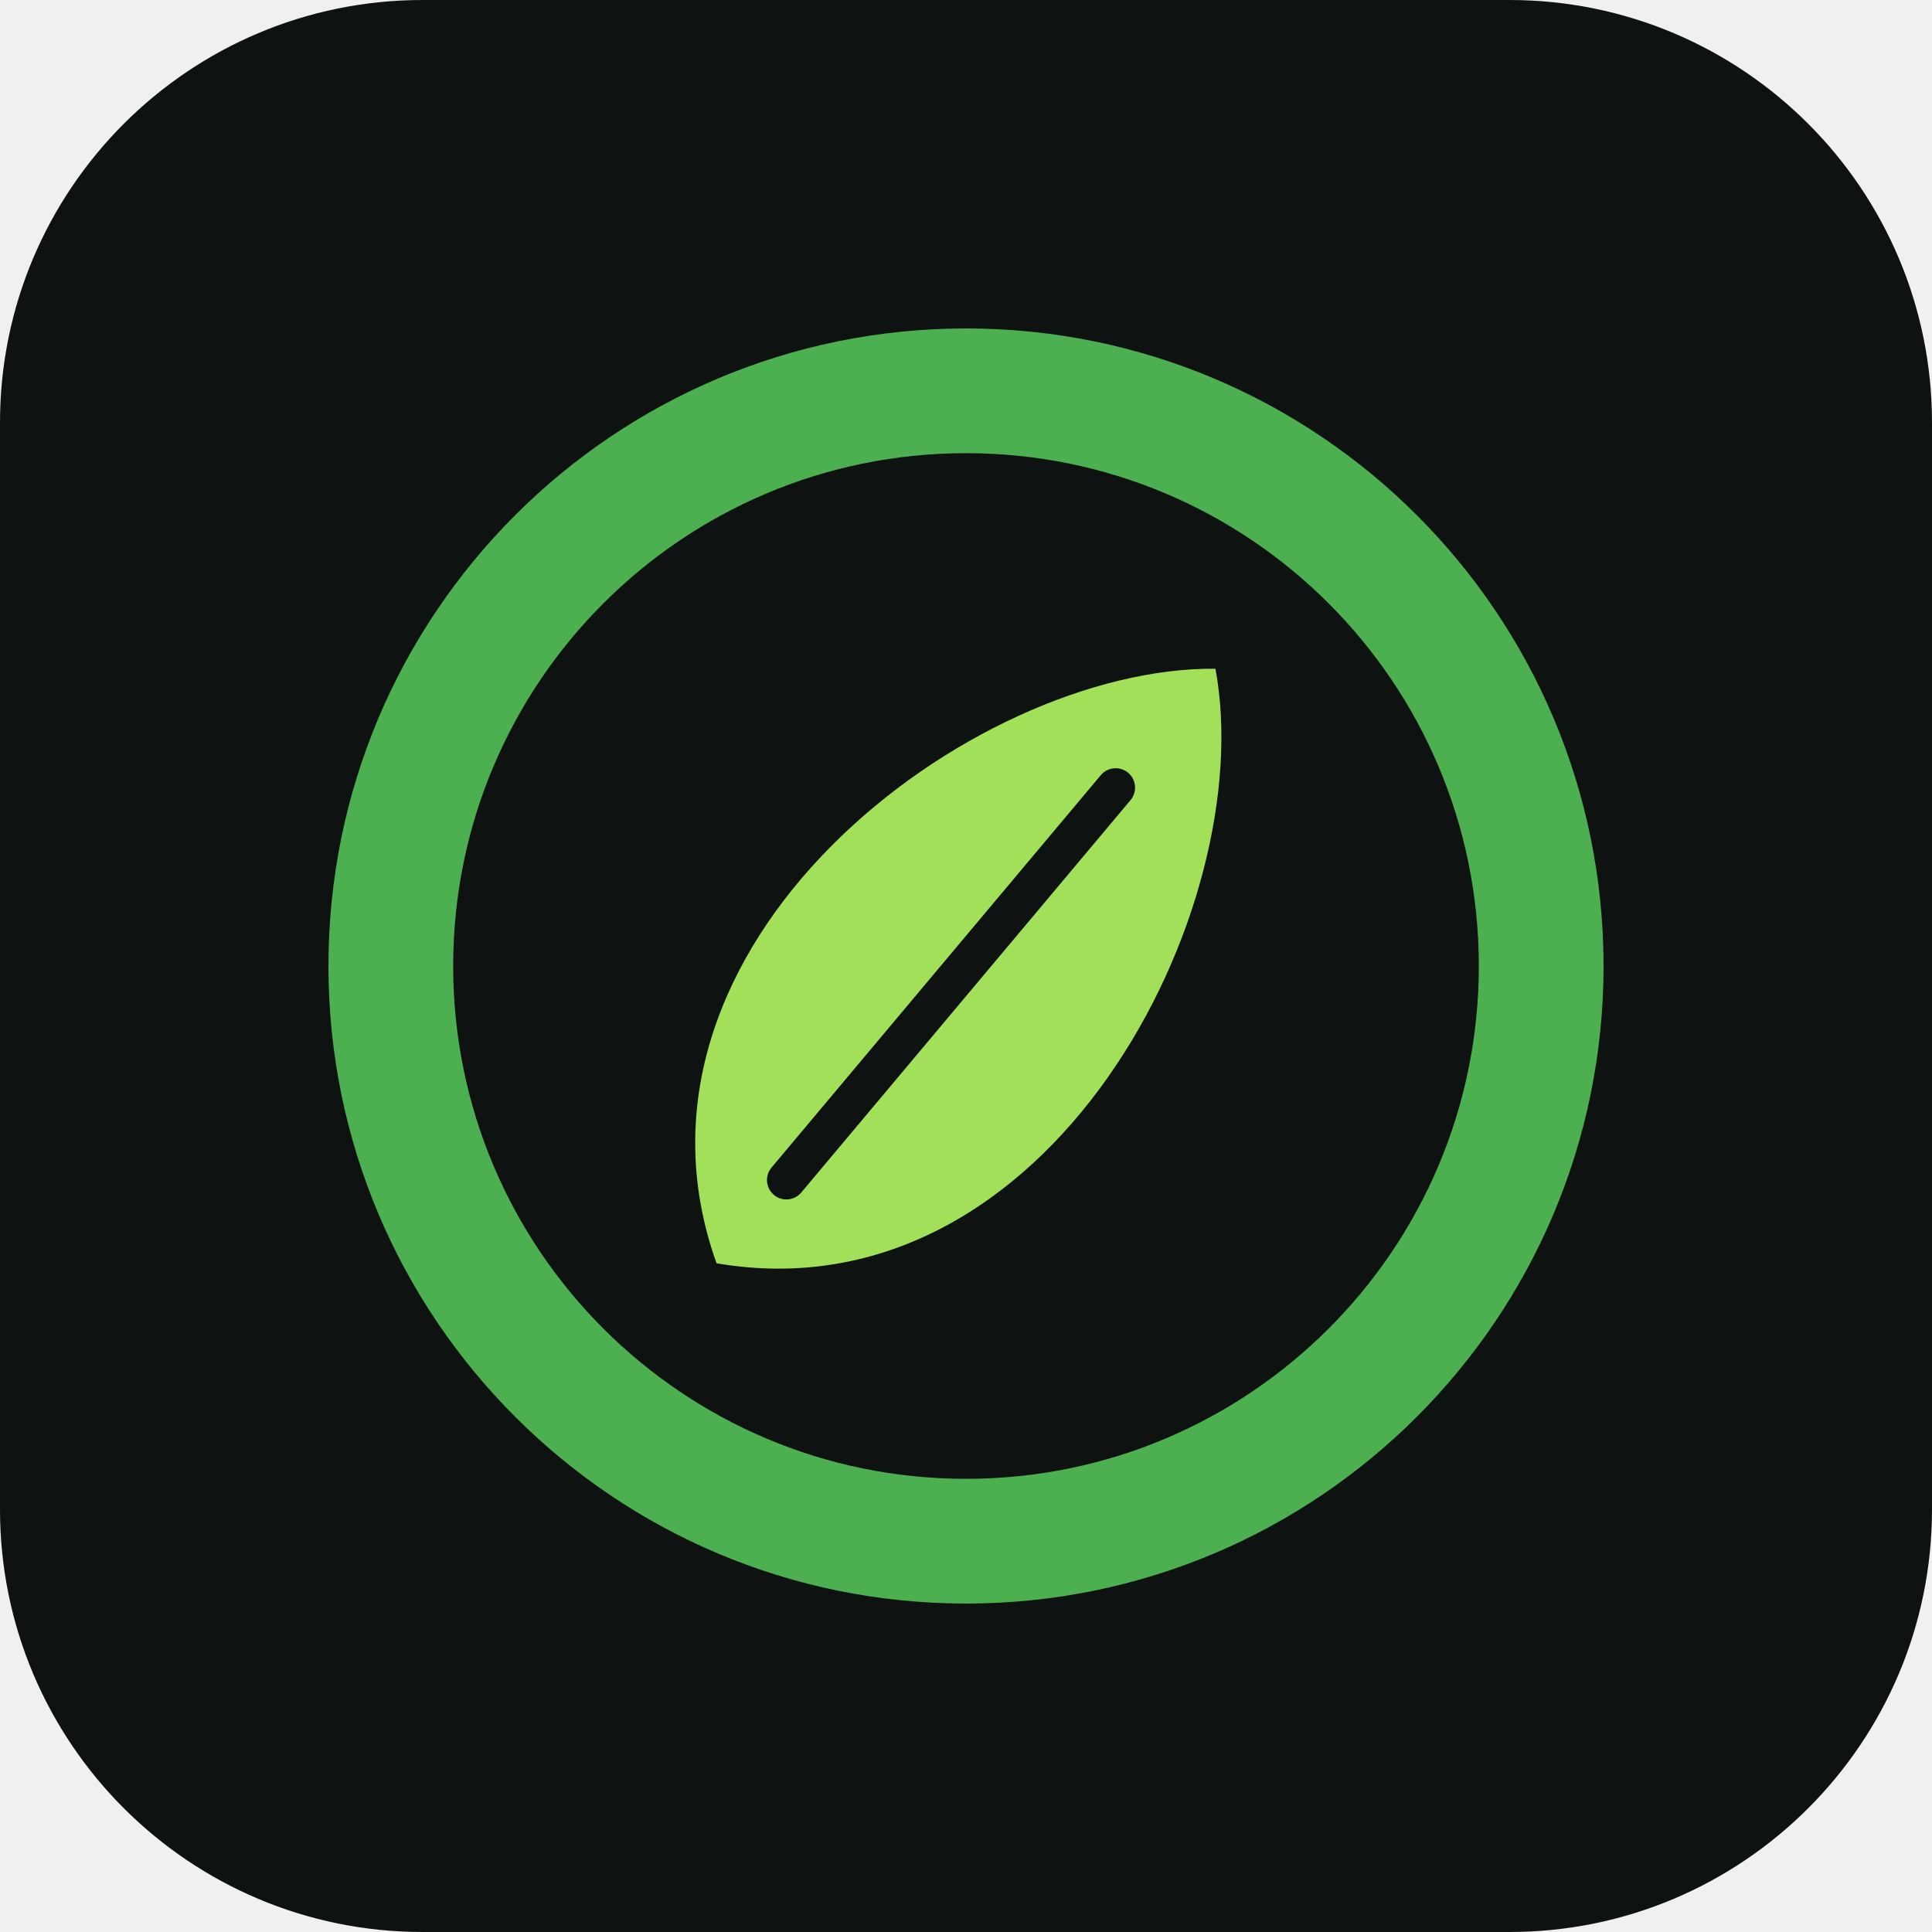
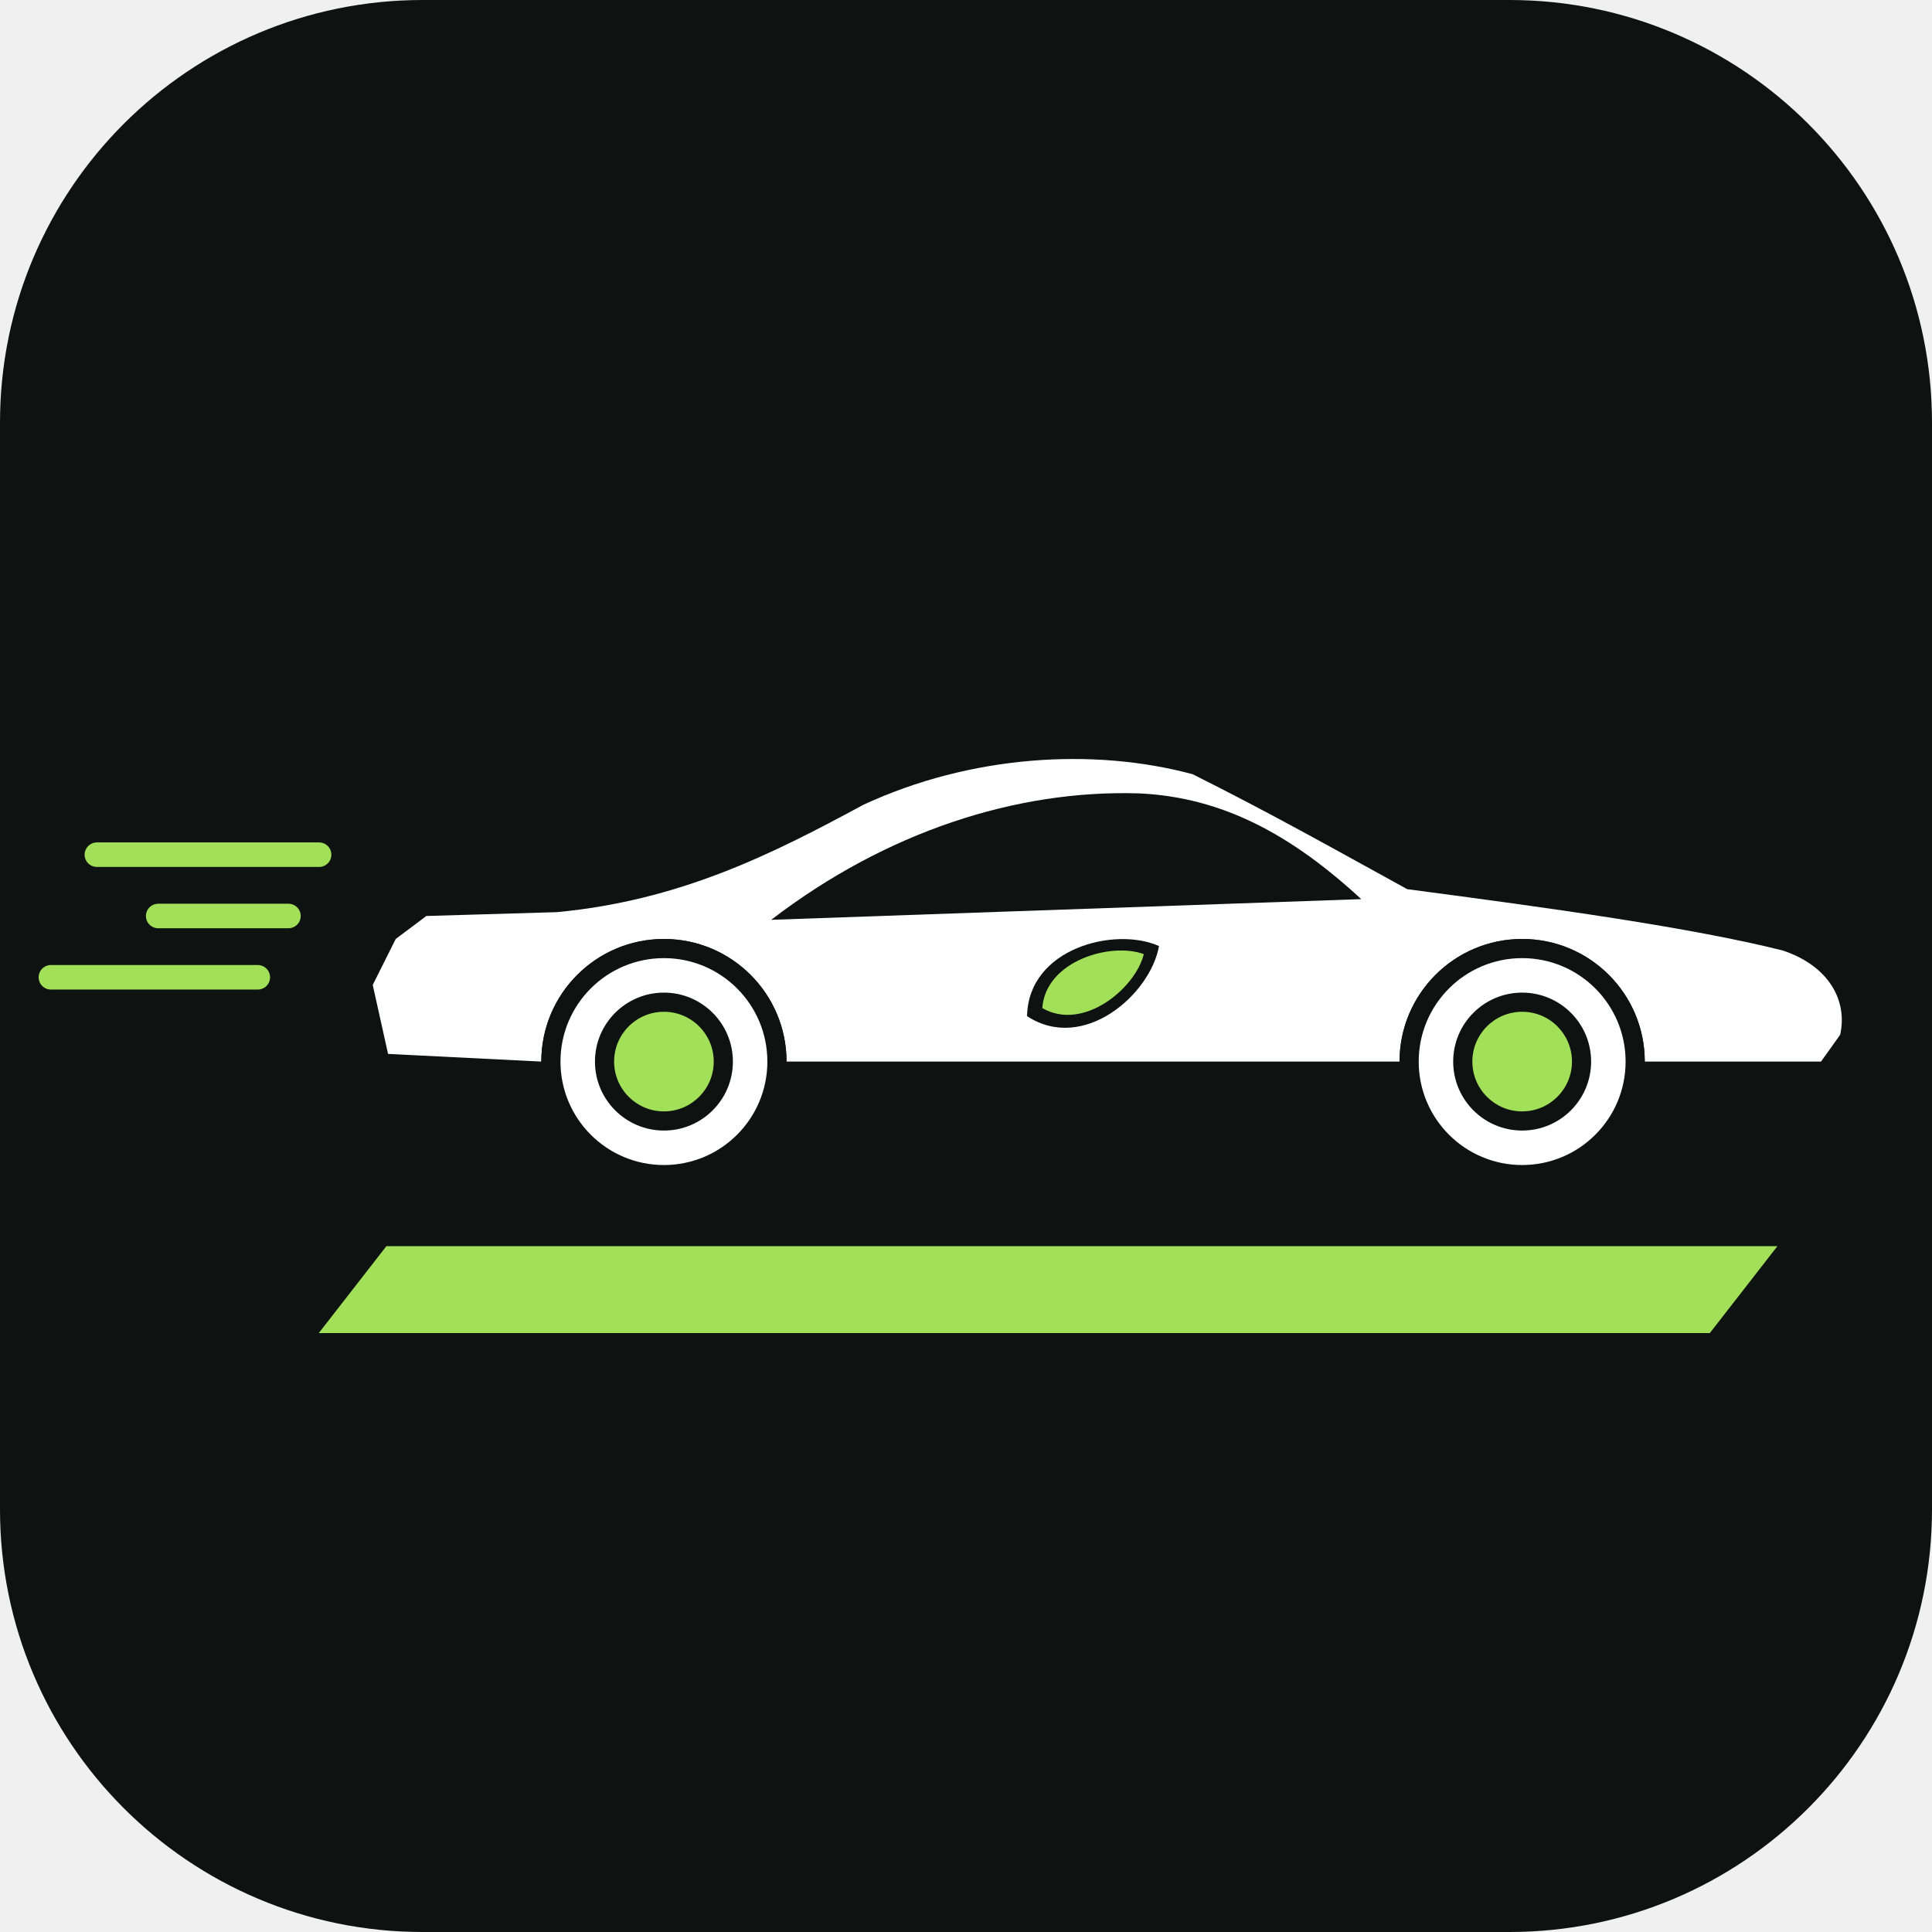
<svg xmlns="http://www.w3.org/2000/svg" viewBox="0 0 512.0 512.0" width="512" height="512">
  <rect width="512" height="512" rx="112" fill="#0E1210" />
-   <g transform="translate(87.04 87.04) scale(3.673043) translate(-4 -4)">
-     <mask id="m-icon" maskUnits="userSpaceOnUse" x="0" y="0" width="100" height="100">
-       <rect width="100" height="100" fill="#fff" />
-       <path d="M0,20.16 L0,-16.80" transform="translate(50 50) rotate(40)" stroke="#000" stroke-width="2.8" stroke-linecap="round" />
+   <g transform="translate(10.24 199.0859) scale(2.030717) translate(37.6 -6.5)">
+     <mask id="m-icon" maskUnits="userSpaceOnUse" x="-30" y="0" width="240" height="70">
+       <rect x="-30" width="240" height="70" fill="#fff" />
+       <path d="M58,28.5 C73,17 90,11.5 106,12 C117,12.5 126,17.5 135,25.8 Z" fill="#000" />
+       <circle cx="44" cy="47" r="16" fill="#000" />
+       <circle cx="156" cy="47" r="16" fill="#000" />
+       <path transform="translate(100 36.5) rotate(62)" d="M0,9.75 C7.75,5.46 5.00,-5.85 0,-9.75 C-5.00,-5.85 -7.75,5.46 0,9.75Z" fill="#000" />
    </mask>
-     <path d="M4,50 a46,46 0 1,0 92,0 a46,46 0 1,0 -92,0ZM13,50 a37,37 0 1,0 74,0 a37,37 0 1,0 -74,0Z" fill-rule="evenodd" fill="#4CAF50" />
-     <g mask="url(#m-icon)">
-       <path d="M0,28.0 C21.08,15.68 13.60,-16.80 0,-28.0 C-13.60,-16.80 -21.08,15.68 0,28.0Z" transform="translate(50 50) rotate(40)" fill="#A3E05A" />
+     <path d="M8,46 L6,37 L9,31 L13,28 L30,27.5 C46,26 58,20 70,13.5 C84,7 100,6 113,9.5 C123,14.5 131,19 141,24.5 C160,27 178,29.5 190,32.5 C196,34.5 198.5,39 197.5,43.5 L195,47 L172,47 A16,16 0 0 0 140,47 L60,47 A16,16 0 0 0 28,47 Z" fill="#FFFFFF" mask="url(#m-icon)" />
+     <g fill="#FFFFFF">
+       <path d="M30.5,47 a13.5,13.5 0 1,0 27.0,0 a13.5,13.5 0 1,0 -27.0,0ZM35,47 a9,9 0 1,0 18,0 a9,9 0 1,0 -18,0Z" fill-rule="evenodd" />
+       <path d="M142.5,47 a13.5,13.5 0 1,0 27.0,0 a13.5,13.5 0 1,0 -27.0,0ZM147,47 a9,9 0 1,0 18,0 a9,9 0 1,0 -18,0Z" fill-rule="evenodd" />
+     </g>
+     <g fill="#A3E05A">
+       <circle cx="44" cy="47" r="6.5" />
+       <circle cx="156" cy="47" r="6.5" />
+       <path transform="translate(100 36.5) rotate(62)" d="M0,7.5 C5.27,4.20 3.40,-4.50 0,-7.5 C-3.40,-4.50 -5.27,4.20 0,7.5Z" />
+     </g>
+     <g stroke="#A3E05A" stroke-width="3.2" stroke-linecap="round">
+       <path d="M-30,20 L-1,20" />
+       <path d="M-22,28 L-5,28" />
+       <path d="M-36,36 L-9,36" />
    </g>
  </g>
+   <path d="M102.4,330.24 L471.04,330.24 L453.12,353.28 L84.48,353.28Z" fill="#A3E05A" />
</svg>
